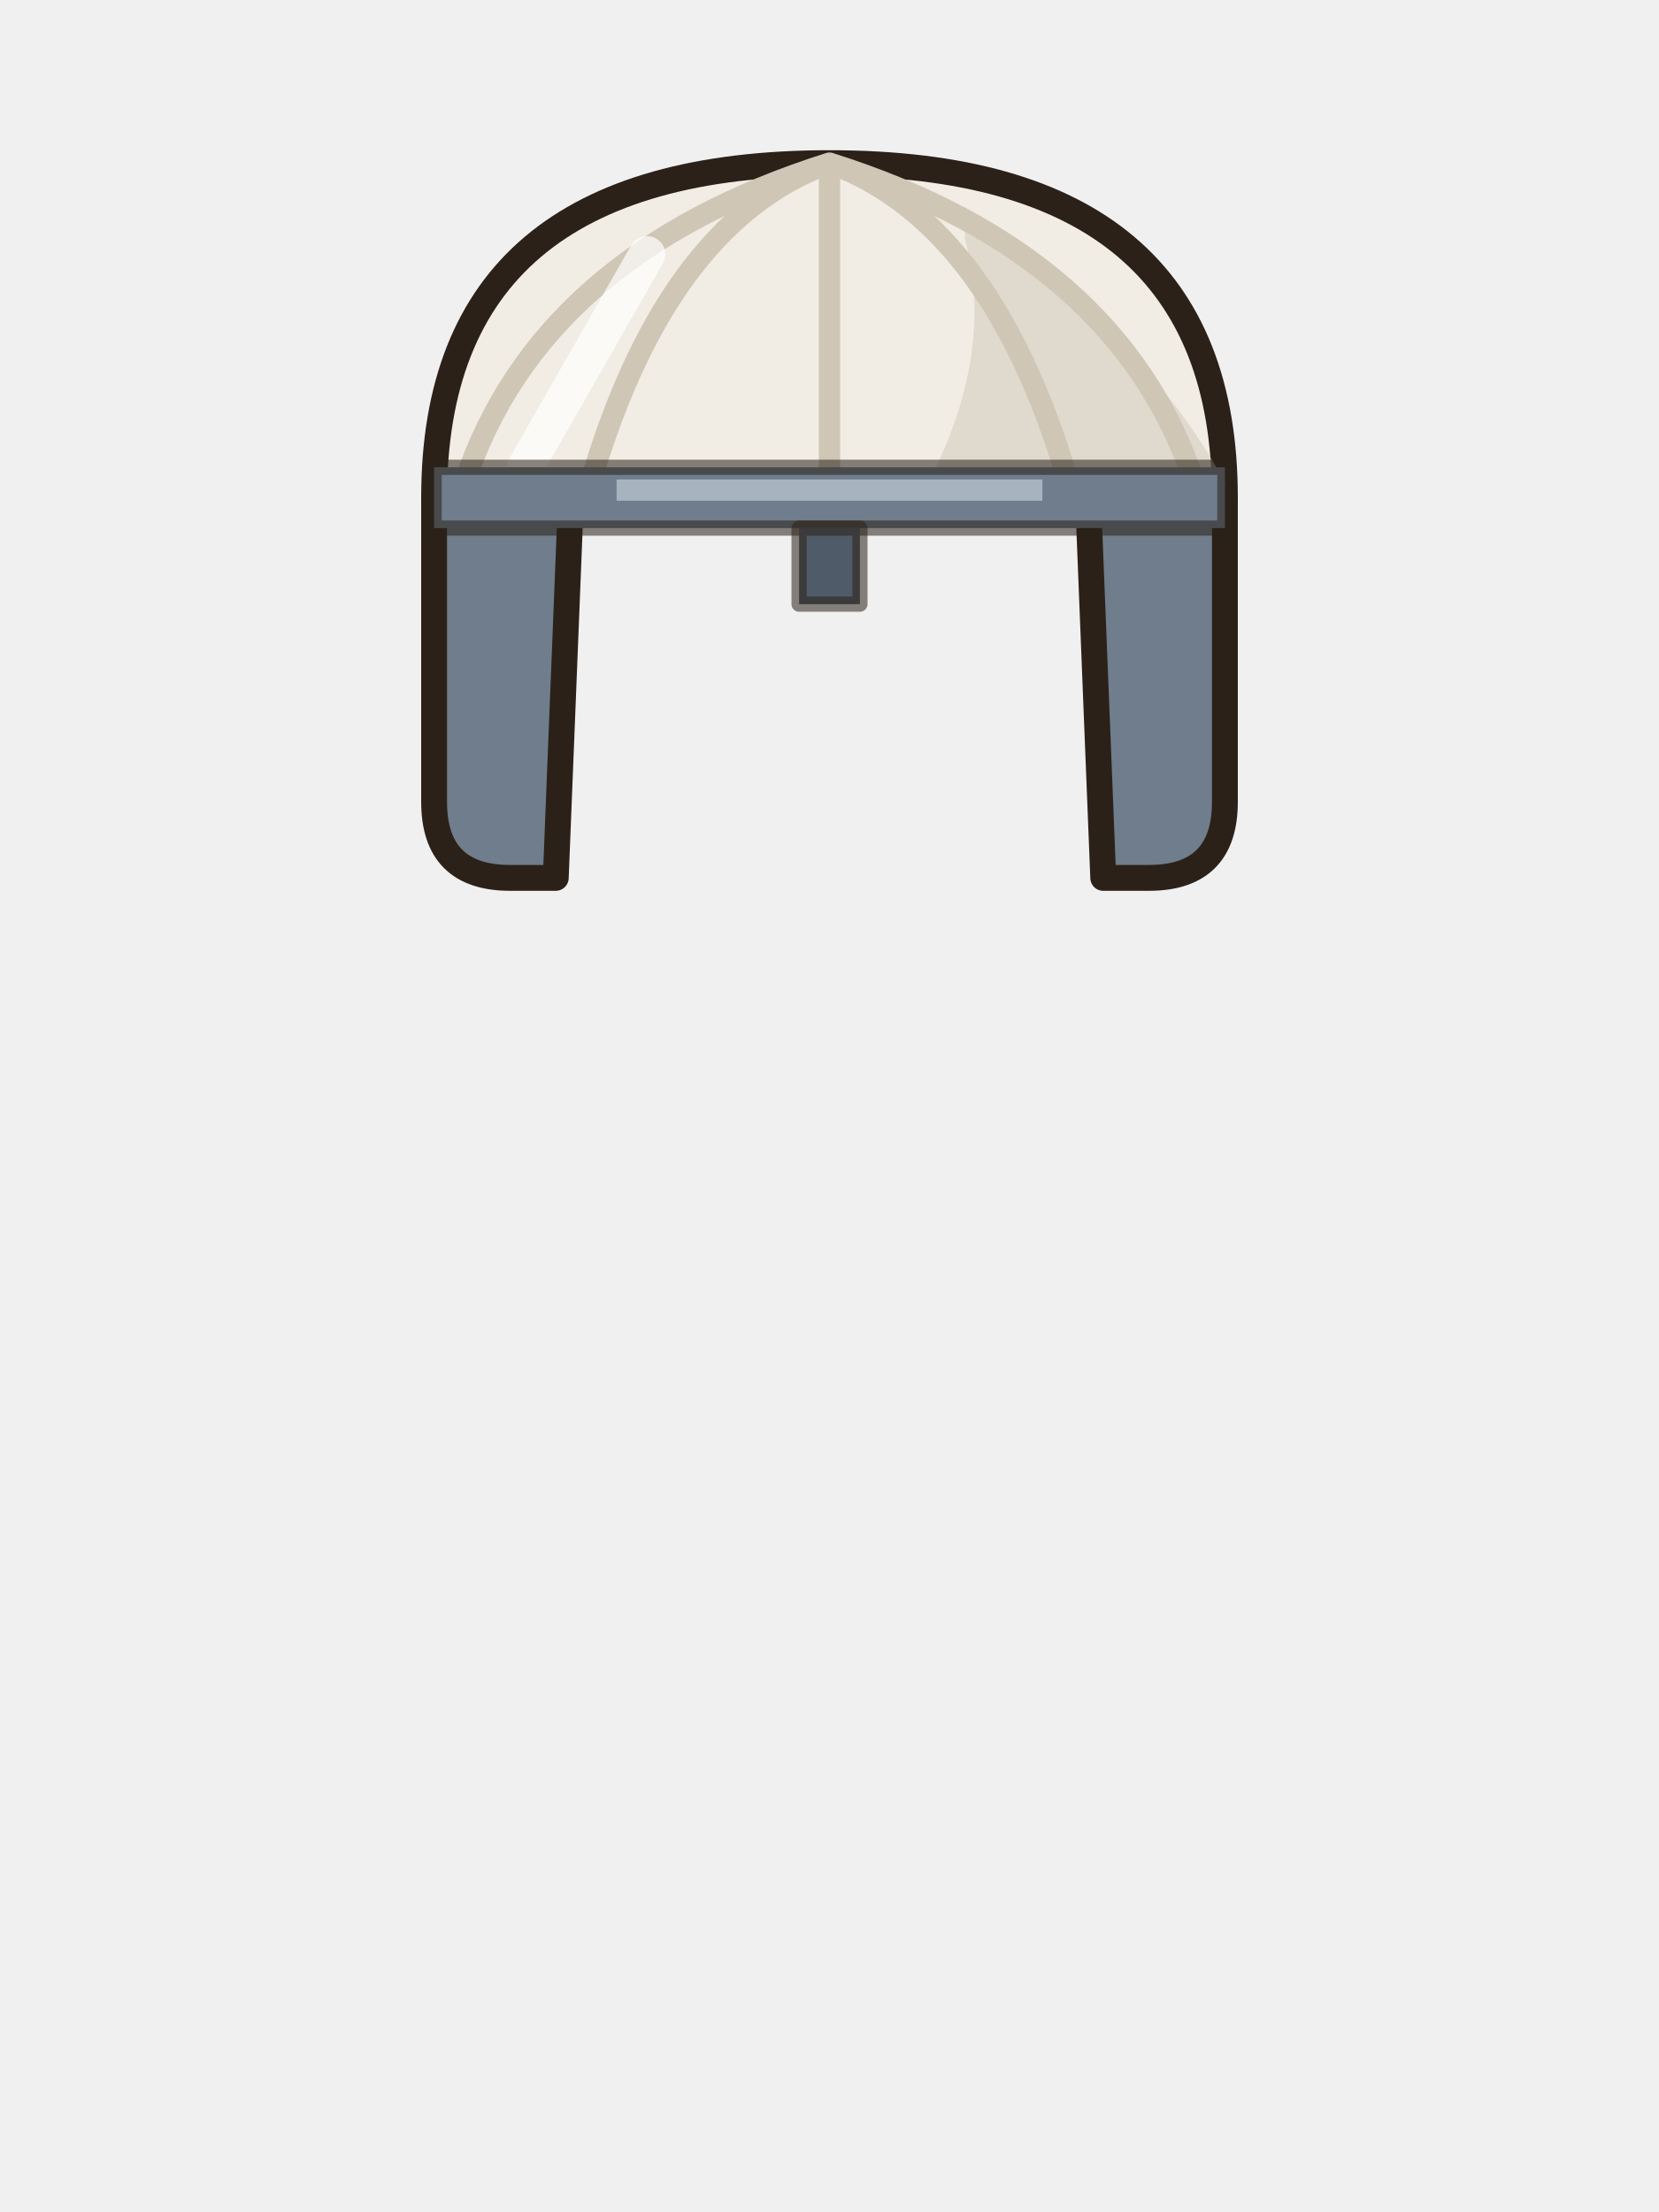
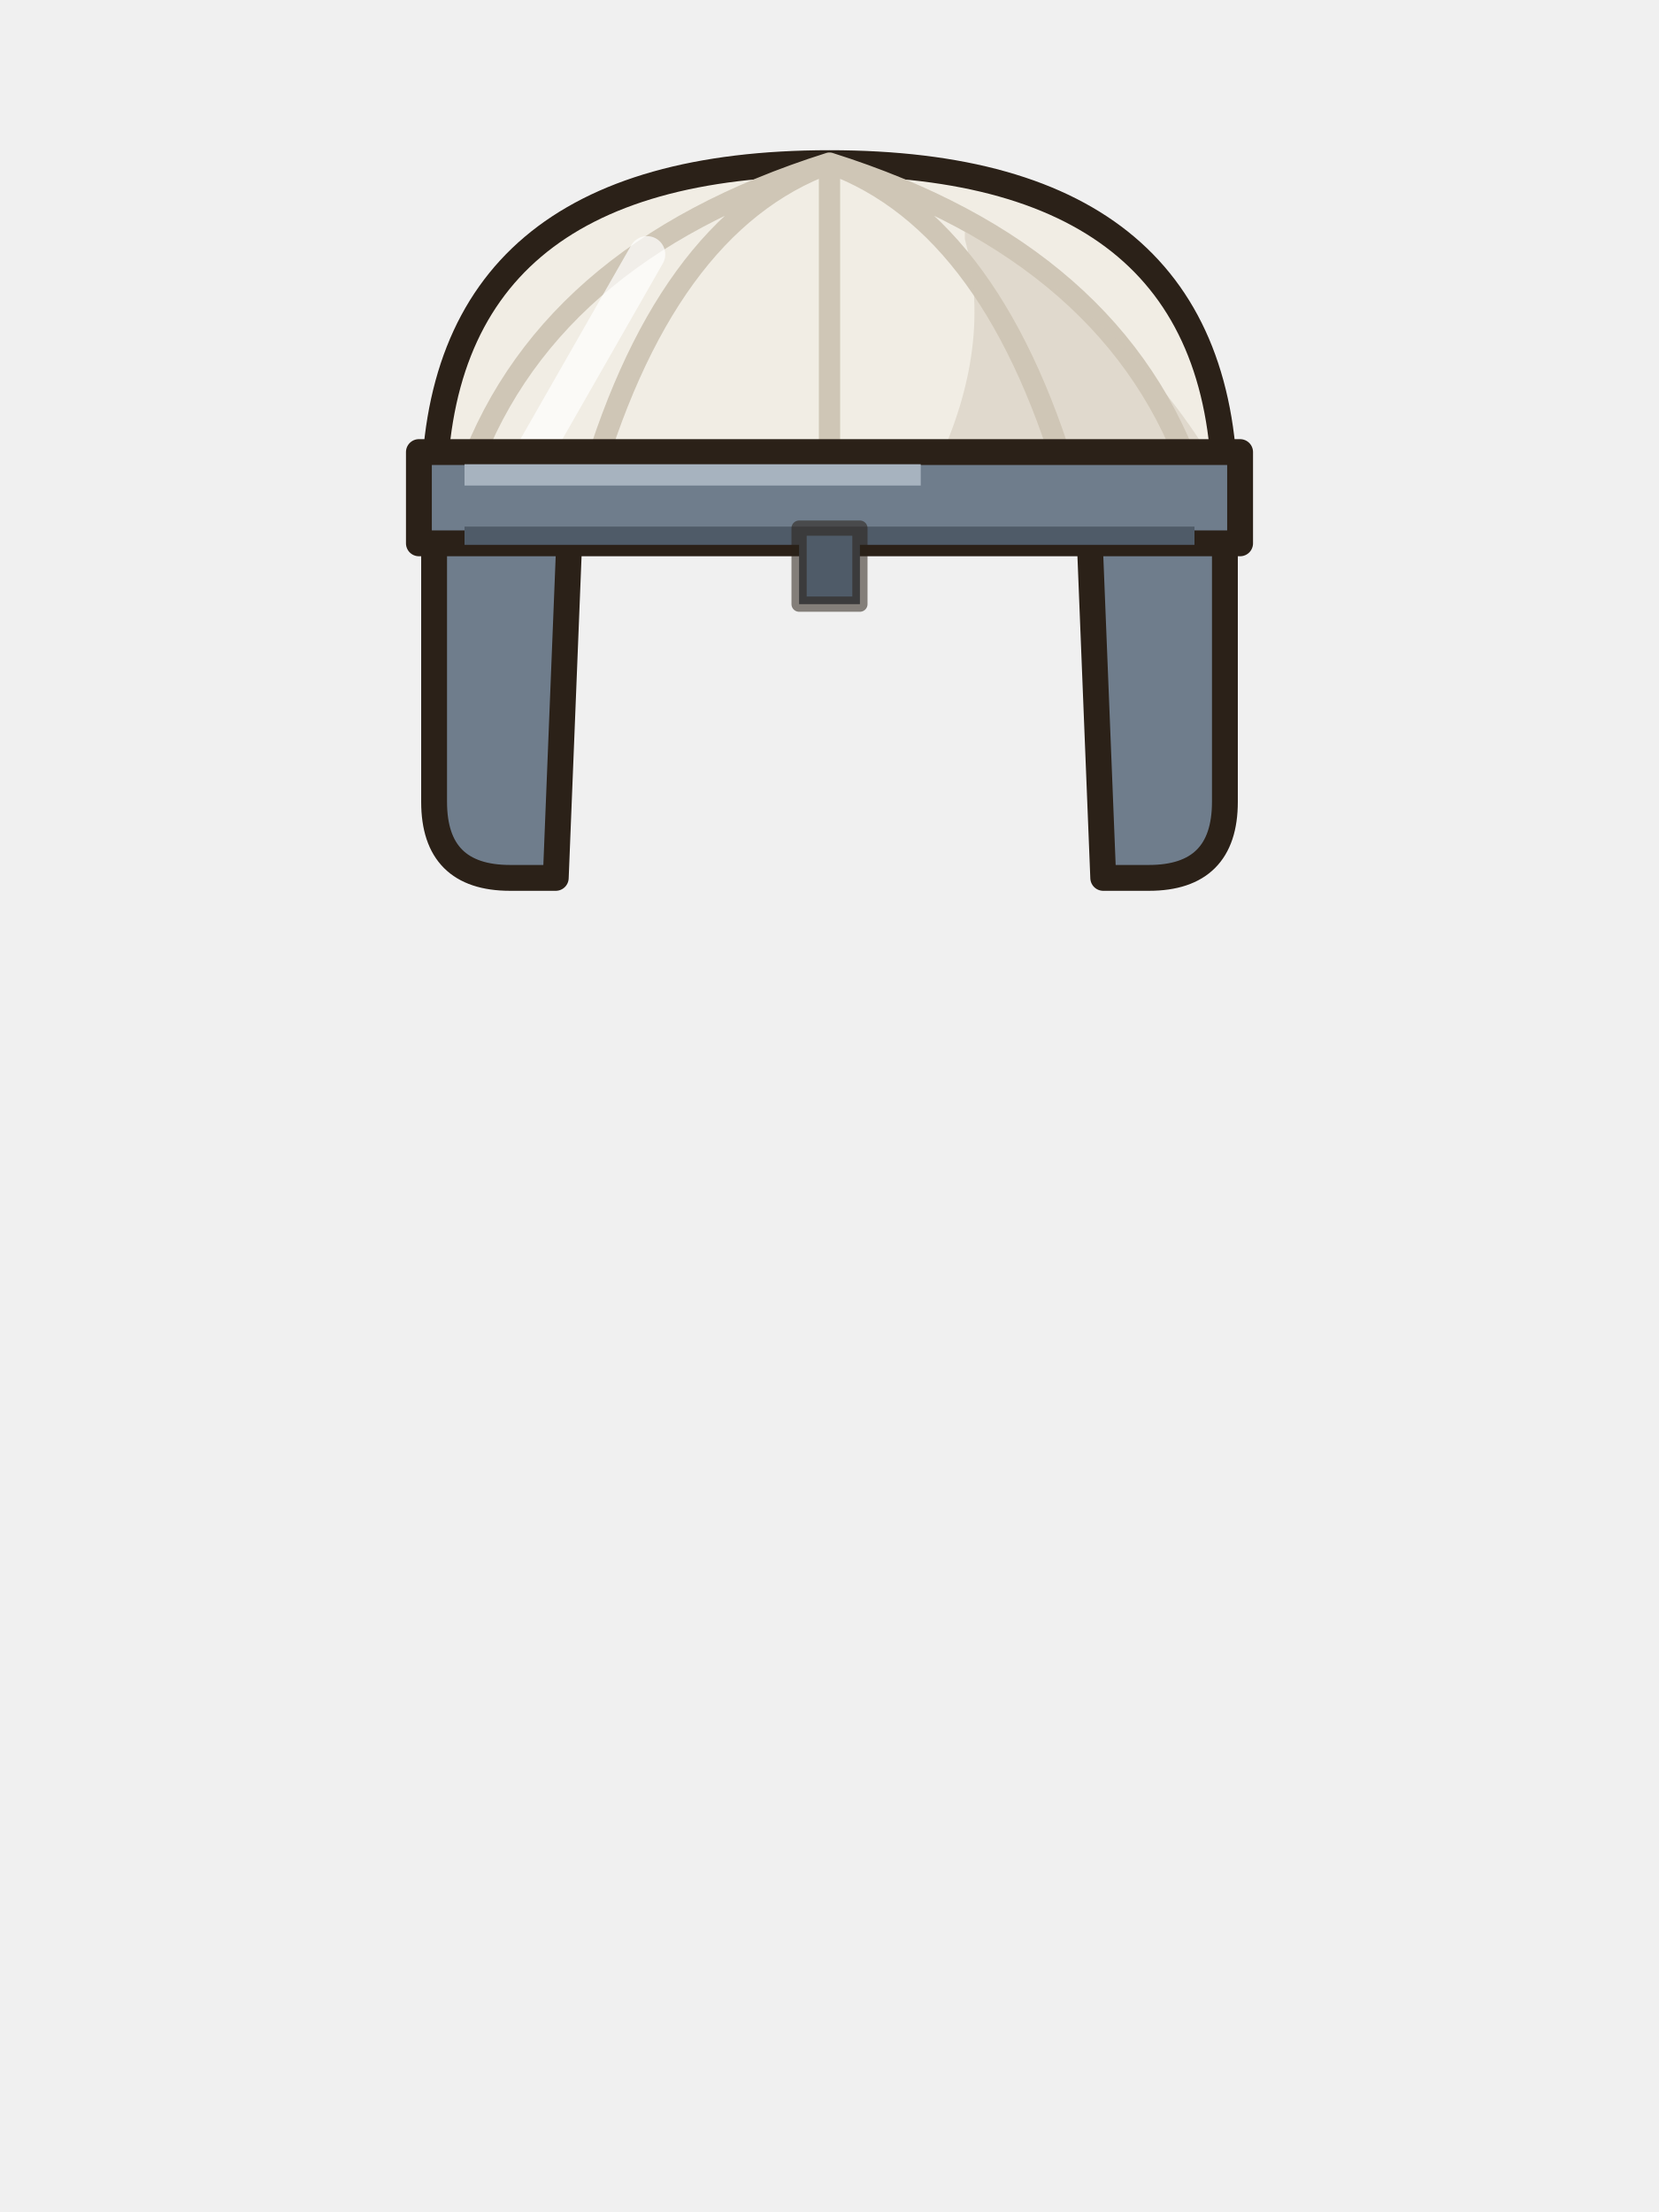
<svg xmlns="http://www.w3.org/2000/svg" width="120" height="160" viewBox="0 0 120 160">
  <g class="hat" transform="translate(60,36) scale(1.1) translate(-60,-36)">
    <path d="M34,36 q0,-22 26,-22 q26,0 26,22z" fill="#f1ede4" stroke="#2b2118" stroke-width="1.7" stroke-linejoin="round" stroke-linecap="round" />
    <path d="M60,14 v22 M60,14 q-11,4 -16,22 M60,14 q11,4 16,22 M60,14 q-19,6 -24,21 M60,14 q19,6 24,21" fill="none" stroke="#cfc6b6" stroke-width="1.4" stroke-linecap="round" />
    <path d="M68.9,18.5 q11.4,6 17.1,16.5 v1 q-13.3,0 -19,-2 q3.8,-8 1.9,-15z" fill="#cfc6b6" opacity=".5" />
    <path d="M40,34 L48,20" fill="none" stroke="#ffffff" stroke-width="2.4" stroke-linecap="round" opacity=".7" />
    <path d="M34,36 v20 q0,5 5,5 h3 l1,-25 h-9z M86,36 v20 q0,5 -5,5 h-3 l-1,-25 h9z" fill="#6f7d8c" stroke="#2b2118" stroke-width="1.7" stroke-linejoin="round" stroke-linecap="round" />
-     <path d="M34,34 h52 v4 h-52z" fill="#6f7d8c" stroke="#2b2118" stroke-width="1" stroke-opacity=".55" stroke-linejoin="round" stroke-linecap="round" />
-     <path d="M46,35.5 h28" fill="none" stroke="#a7b3bf" stroke-width="1.4" />
+     <path d="M33,33 h54 v6 h-54z" fill="#6f7d8c" stroke="#2b2118" stroke-width="1.7" stroke-linejoin="round" stroke-linecap="round" />
+     <path d="M36,34.5 h30" fill="none" stroke="#a7b3bf" stroke-width="1.4" />
+     <path d="M36,38.5 h48" fill="none" stroke="#4f5b68" stroke-width="1.2" />
    <path d="M58,38 h4 v5 h-4z" fill="#4f5b68" stroke="#2b2118" stroke-width="1" stroke-opacity=".55" stroke-linejoin="round" stroke-linecap="round" />
  </g>
</svg>
